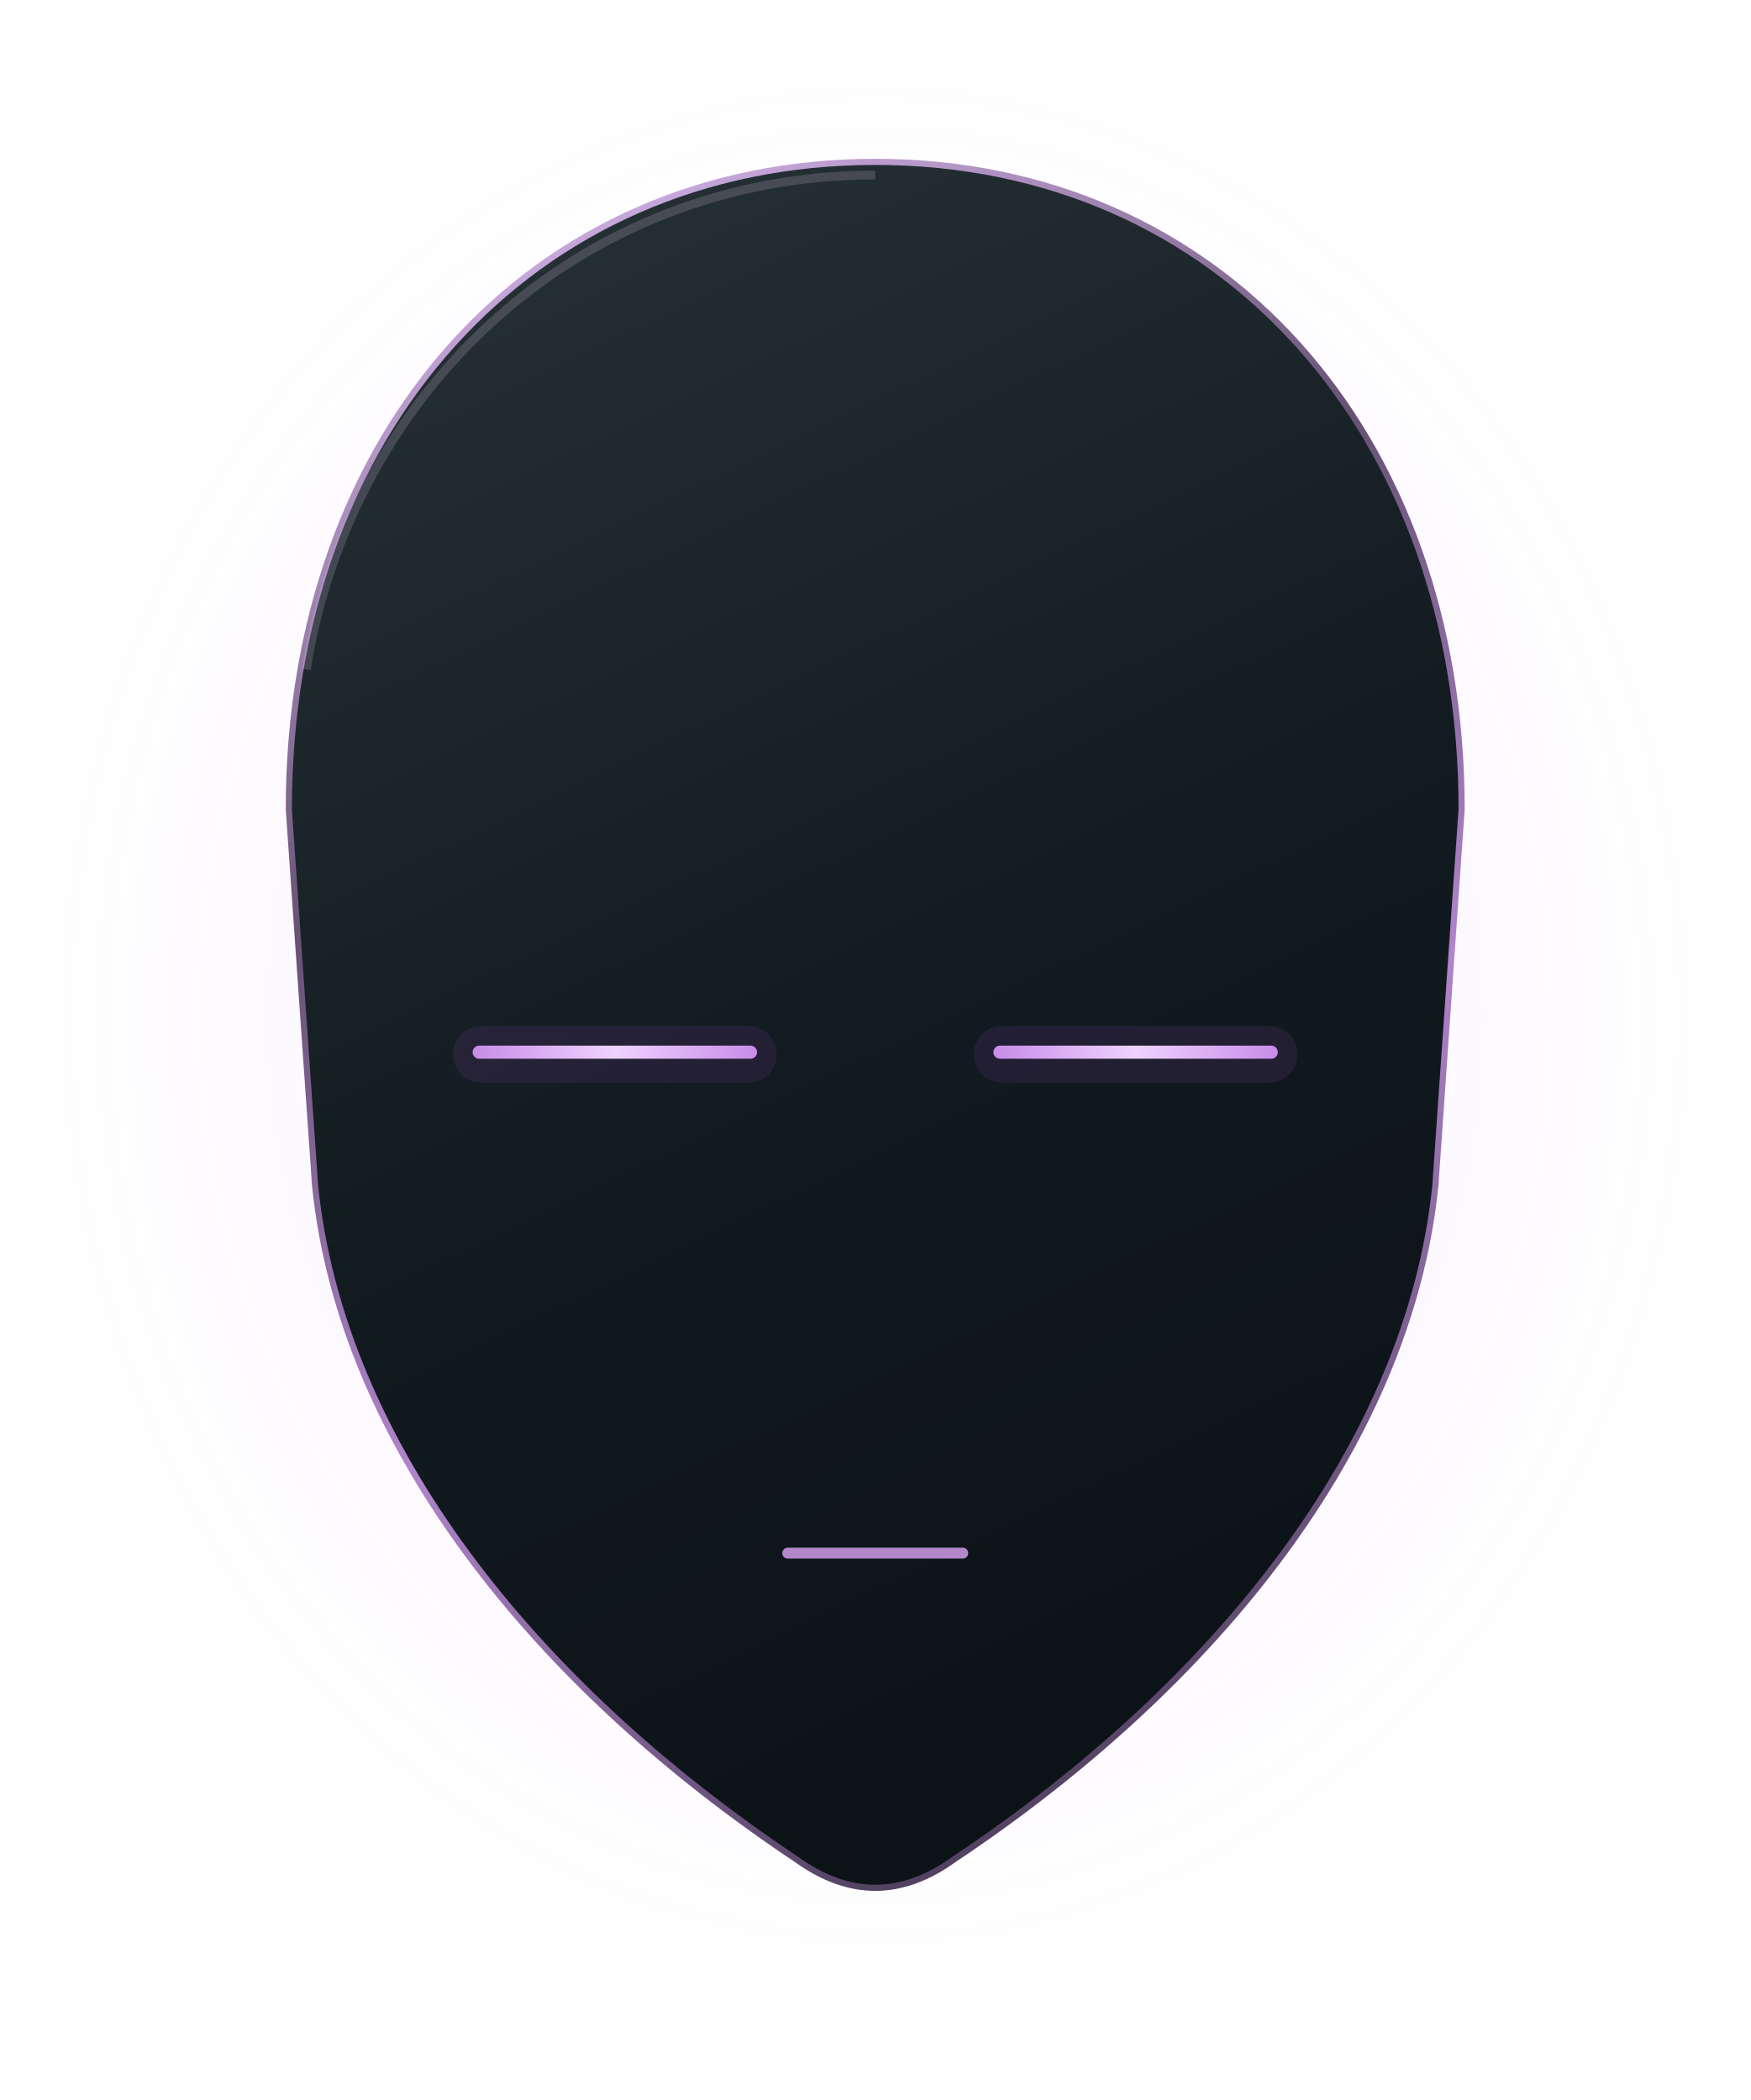
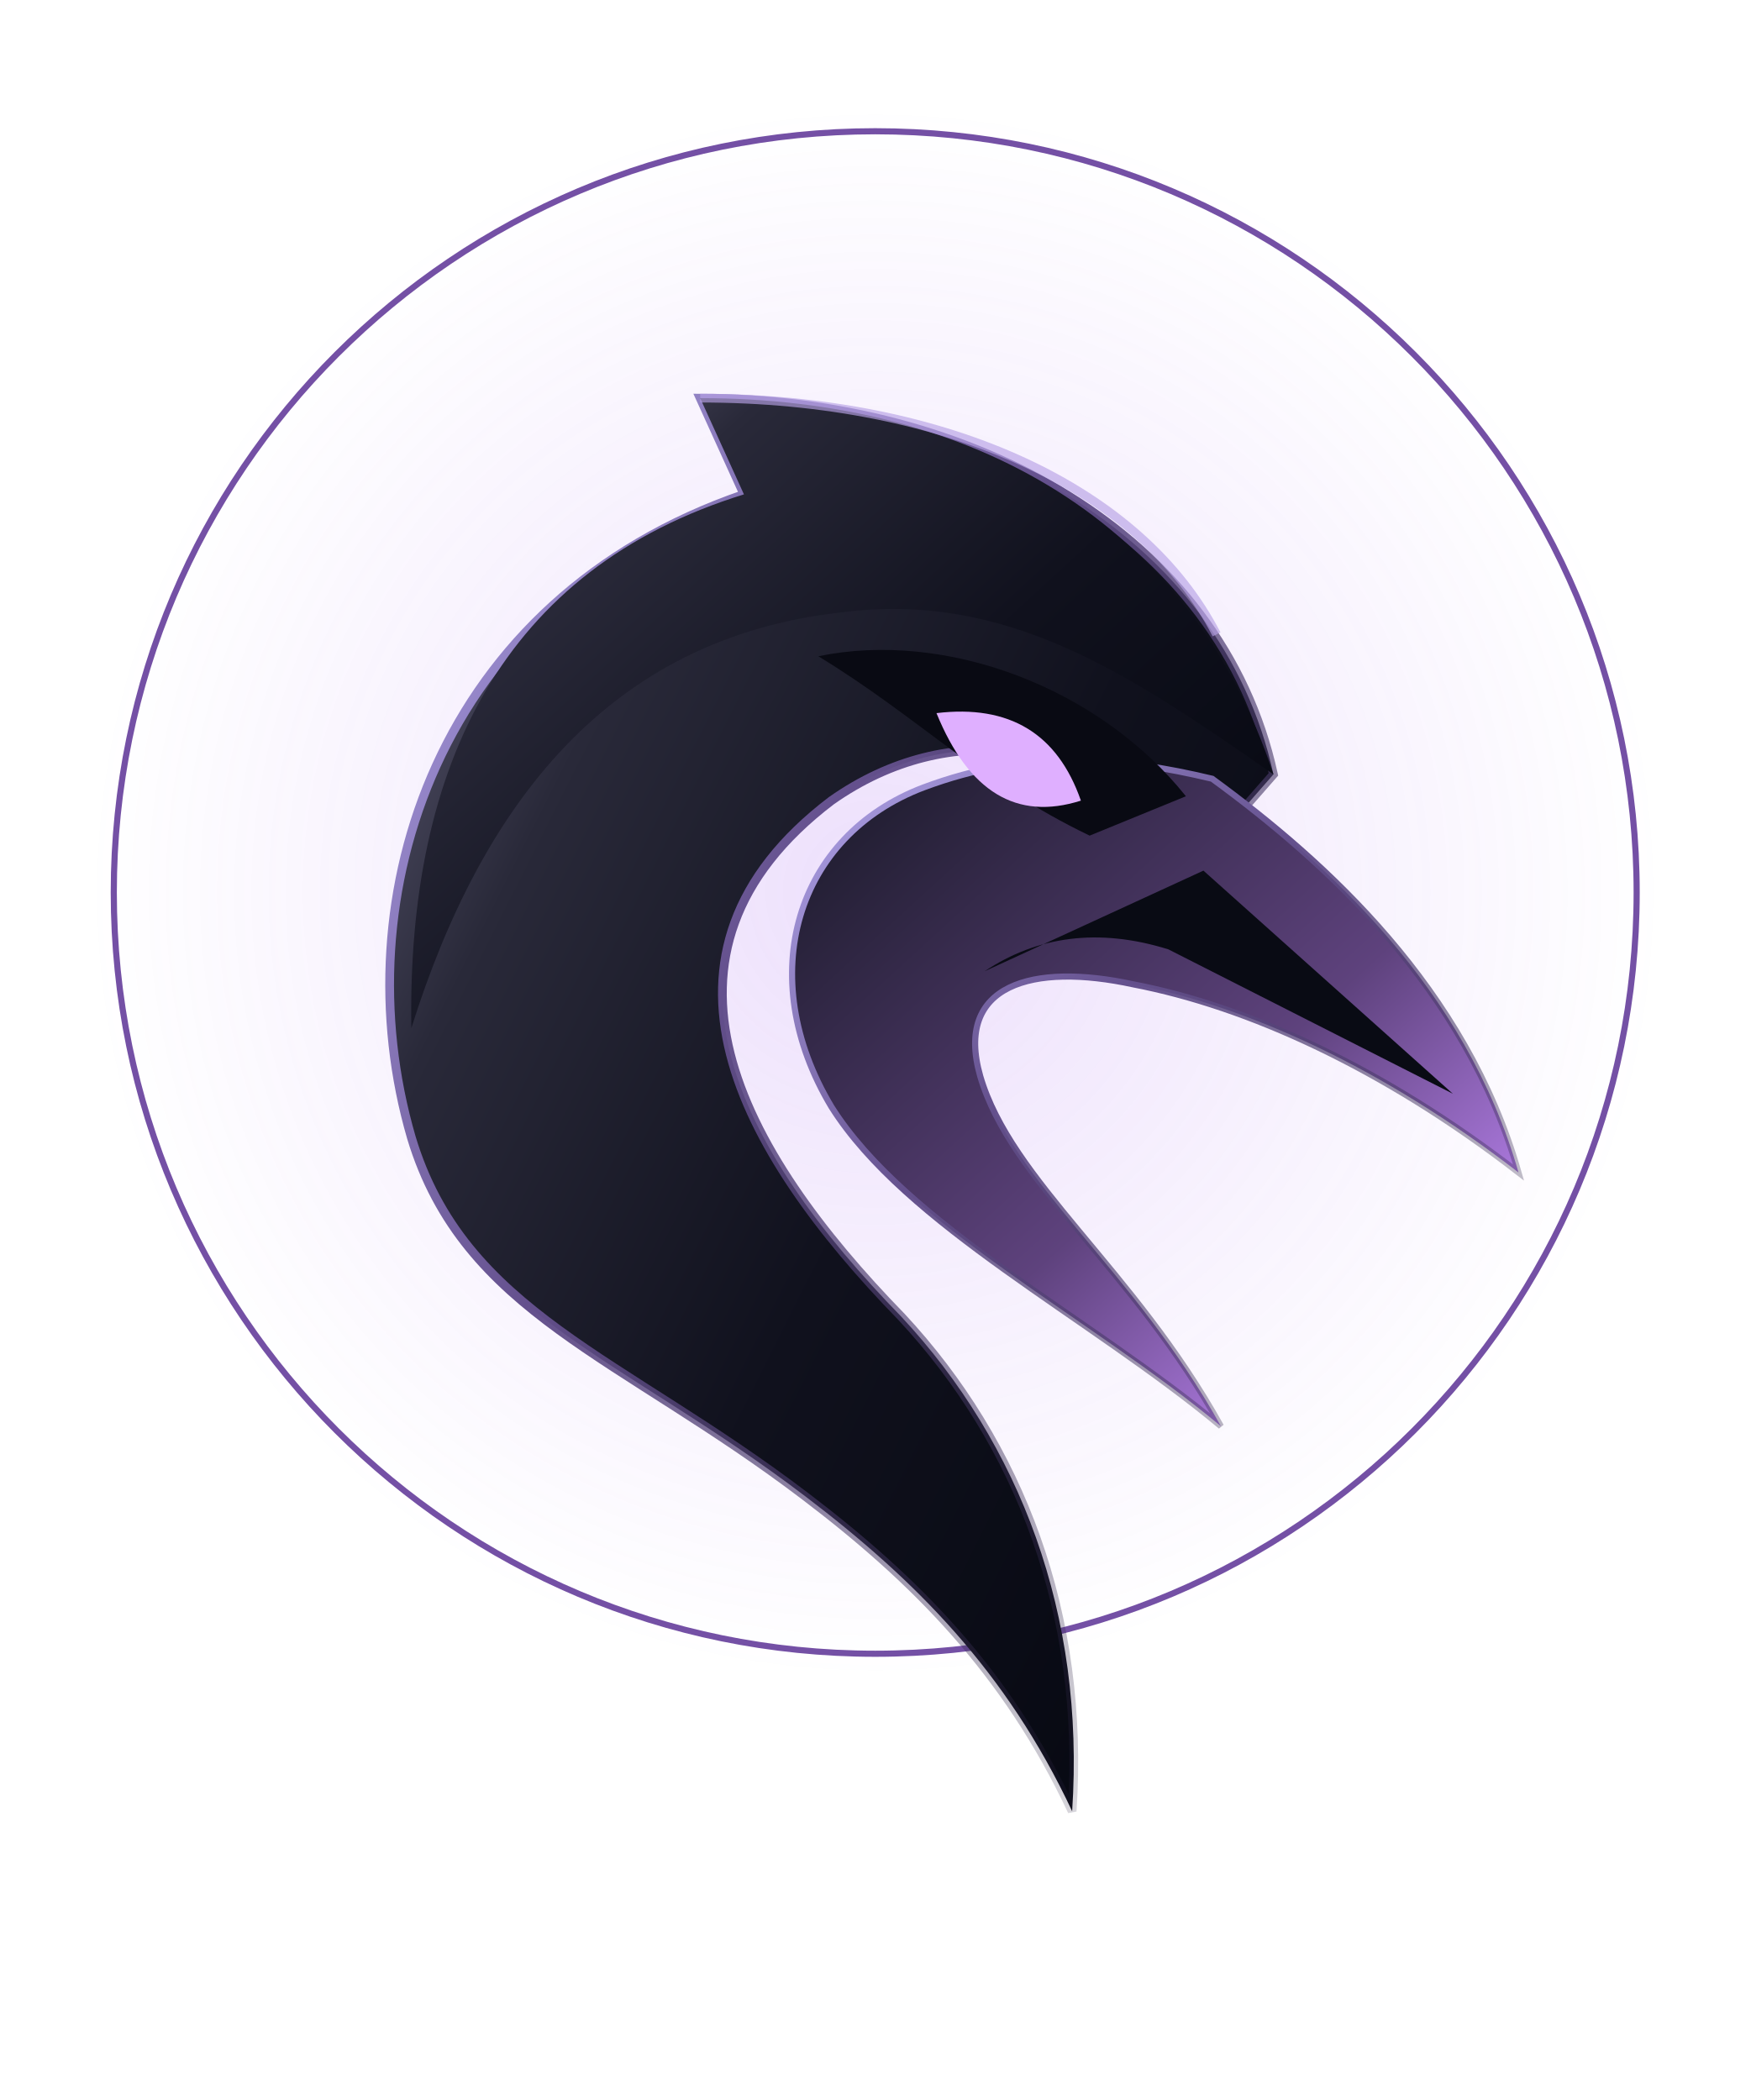
- <svg xmlns="http://www.w3.org/2000/svg" viewBox="0 0 400 480" fill="none">
+ <svg xmlns="http://www.w3.org/2000/svg" viewBox="0 0 400 480">
  <defs>
-     <linearGradient id="shell" x1="100" y1="35" x2="290" y2="430" gradientUnits="userSpaceOnUse">
-       <stop stop-color="#273237" />
-       <stop offset=".5" stop-color="#111b20" />
-       <stop offset="1" stop-color="#0b1115" />
+     <linearGradient id="plumage" x1="0" y1="0" x2="1" y2=".8">
+       <stop stop-color="#66647e" />
+       <stop offset=".25" stop-color="#292939" />
+       <stop offset=".6" stop-color="#10111d" />
+       <stop offset="1" stop-color="#070912" />
    </linearGradient>
-     <linearGradient id="rim" x1="110" y1="40" x2="300" y2="425" gradientUnits="userSpaceOnUse">
-       <stop stop-color="#d9b8ef" />
-       <stop offset=".32" stop-color="#675174" />
-       <stop offset=".6" stop-color="#b184cc" />
-       <stop offset="1" stop-color="#393044" />
+     <linearGradient id="feather-edge" x1="0" y1="0" x2="1" y2="1">
+       <stop stop-color="#b3a7ed" />
+       <stop offset=".4" stop-color="#64508d" />
+       <stop offset="1" stop-color="#201b32" stop-opacity="0" />
    </linearGradient>
-     <radialGradient id="halo">
-       <stop stop-color="#a647e8" stop-opacity=".1" />
-       <stop offset="1" stop-color="#a647e8" stop-opacity="0" />
+     <linearGradient id="beak" x1="0" y1="0" x2="1" y2="1">
+       <stop stop-color="#171825" />
+       <stop offset=".55" stop-color="#5e427d" />
+       <stop offset=".8" stop-color="#a675d7" />
+       <stop offset="1" stop-color="#2b1e43" />
+     </linearGradient>
+     <radialGradient id="raven-halo">
+       <stop stop-color="#9b52ee" stop-opacity=".18" />
+       <stop offset="1" stop-color="#9b52ee" stop-opacity="0" />
    </radialGradient>
-     <linearGradient id="eye">
-       <stop stop-color="#c88ce8" />
-       <stop offset=".5" stop-color="#efd2ff" />
-       <stop offset="1" stop-color="#c88ce8" />
-     </linearGradient>
  </defs>
-   <ellipse cx="200" cy="232" rx="195" ry="226" fill="url(#halo)" />
-   <path d="M200 37C121 37 66 99 66 185L72 271C78 330 122 385 182 425Q200 438 218 425C278 385 322 330 328 271L334 185C334 99 279 37 200 37Z" fill="url(#shell)" stroke="url(#rim)" stroke-width="1.4" />
-   <path d="M200 40C132 40 80 90 70 153" stroke="#e4d2f4" stroke-opacity=".18" stroke-width="2" />
-   <rect x="108" y="239" width="65" height="4" rx="2" fill="#c754f5" opacity=".1" stroke="#c754f5" stroke-width="9" />
-   <rect x="227" y="239" width="65" height="4" rx="2" fill="#c754f5" opacity=".1" stroke="#c754f5" stroke-width="9" />
-   <rect x="108" y="239" width="65" height="3" rx="1.5" fill="url(#eye)" />
-   <rect x="227" y="239" width="65" height="3" rx="1.5" fill="url(#eye)" />
-   <path d="M180 355H220" stroke="#dba3f5" stroke-width="2.5" stroke-linecap="round" opacity=".8" />
+   <circle cx="200" cy="204" r="180" fill="url(#raven-halo)" />
+   <circle id="raven-ring" class="raven-ring" cx="200" cy="204" r="174" fill="none" stroke="#7450a5" stroke-width="1.4" />
+   <path d="M160 91C222 91 279 122 291 177L277 193C249 169 217 164 190 183C144 218 169 263 206 301C233 330 248 369 245 414C230 382 209 361 184 342C142 310 106 300 94 260C78 205 100 137 170 113Z" fill="url(#plumage)" stroke="url(#feather-edge)" stroke-width="2" />
+   <path d="M160 91C222 91 272 119 291 177C258 154 230 135 192 140C139 146 110 184 94 235C93 175 115 130 170 113Z" fill="url(#plumage)" />
+   <path d="M160 91C217 91 261 112 278 145" fill="none" stroke="#b7a2e5" stroke-opacity=".65" stroke-width="2" />
+   <path d="M277 178C303 197 335 226 347 268C316 244 285 230 259 225C236 220 218 225 224 246C231 270 259 290 279 326C249 301 207 280 190 253C172 223 182 191 211 180C235 171 256 173 277 178Z" fill="url(#beak)" stroke="url(#feather-edge)" stroke-width="1.4" />
+   <path d="M275 199L332 250L267 217C251 212 237 214 225 222" fill="#090b14" />
+   <path d="M187 150C216 144 251 157 271 182L249 191C224 179 210 164 187 150Z" fill="#090a13" />
+   <g fill="#dfafff">
+     <path class="raven-eye" d="M214 163Q239 160 247 183Q225 190 214 163Z" />
+   </g>
</svg>
